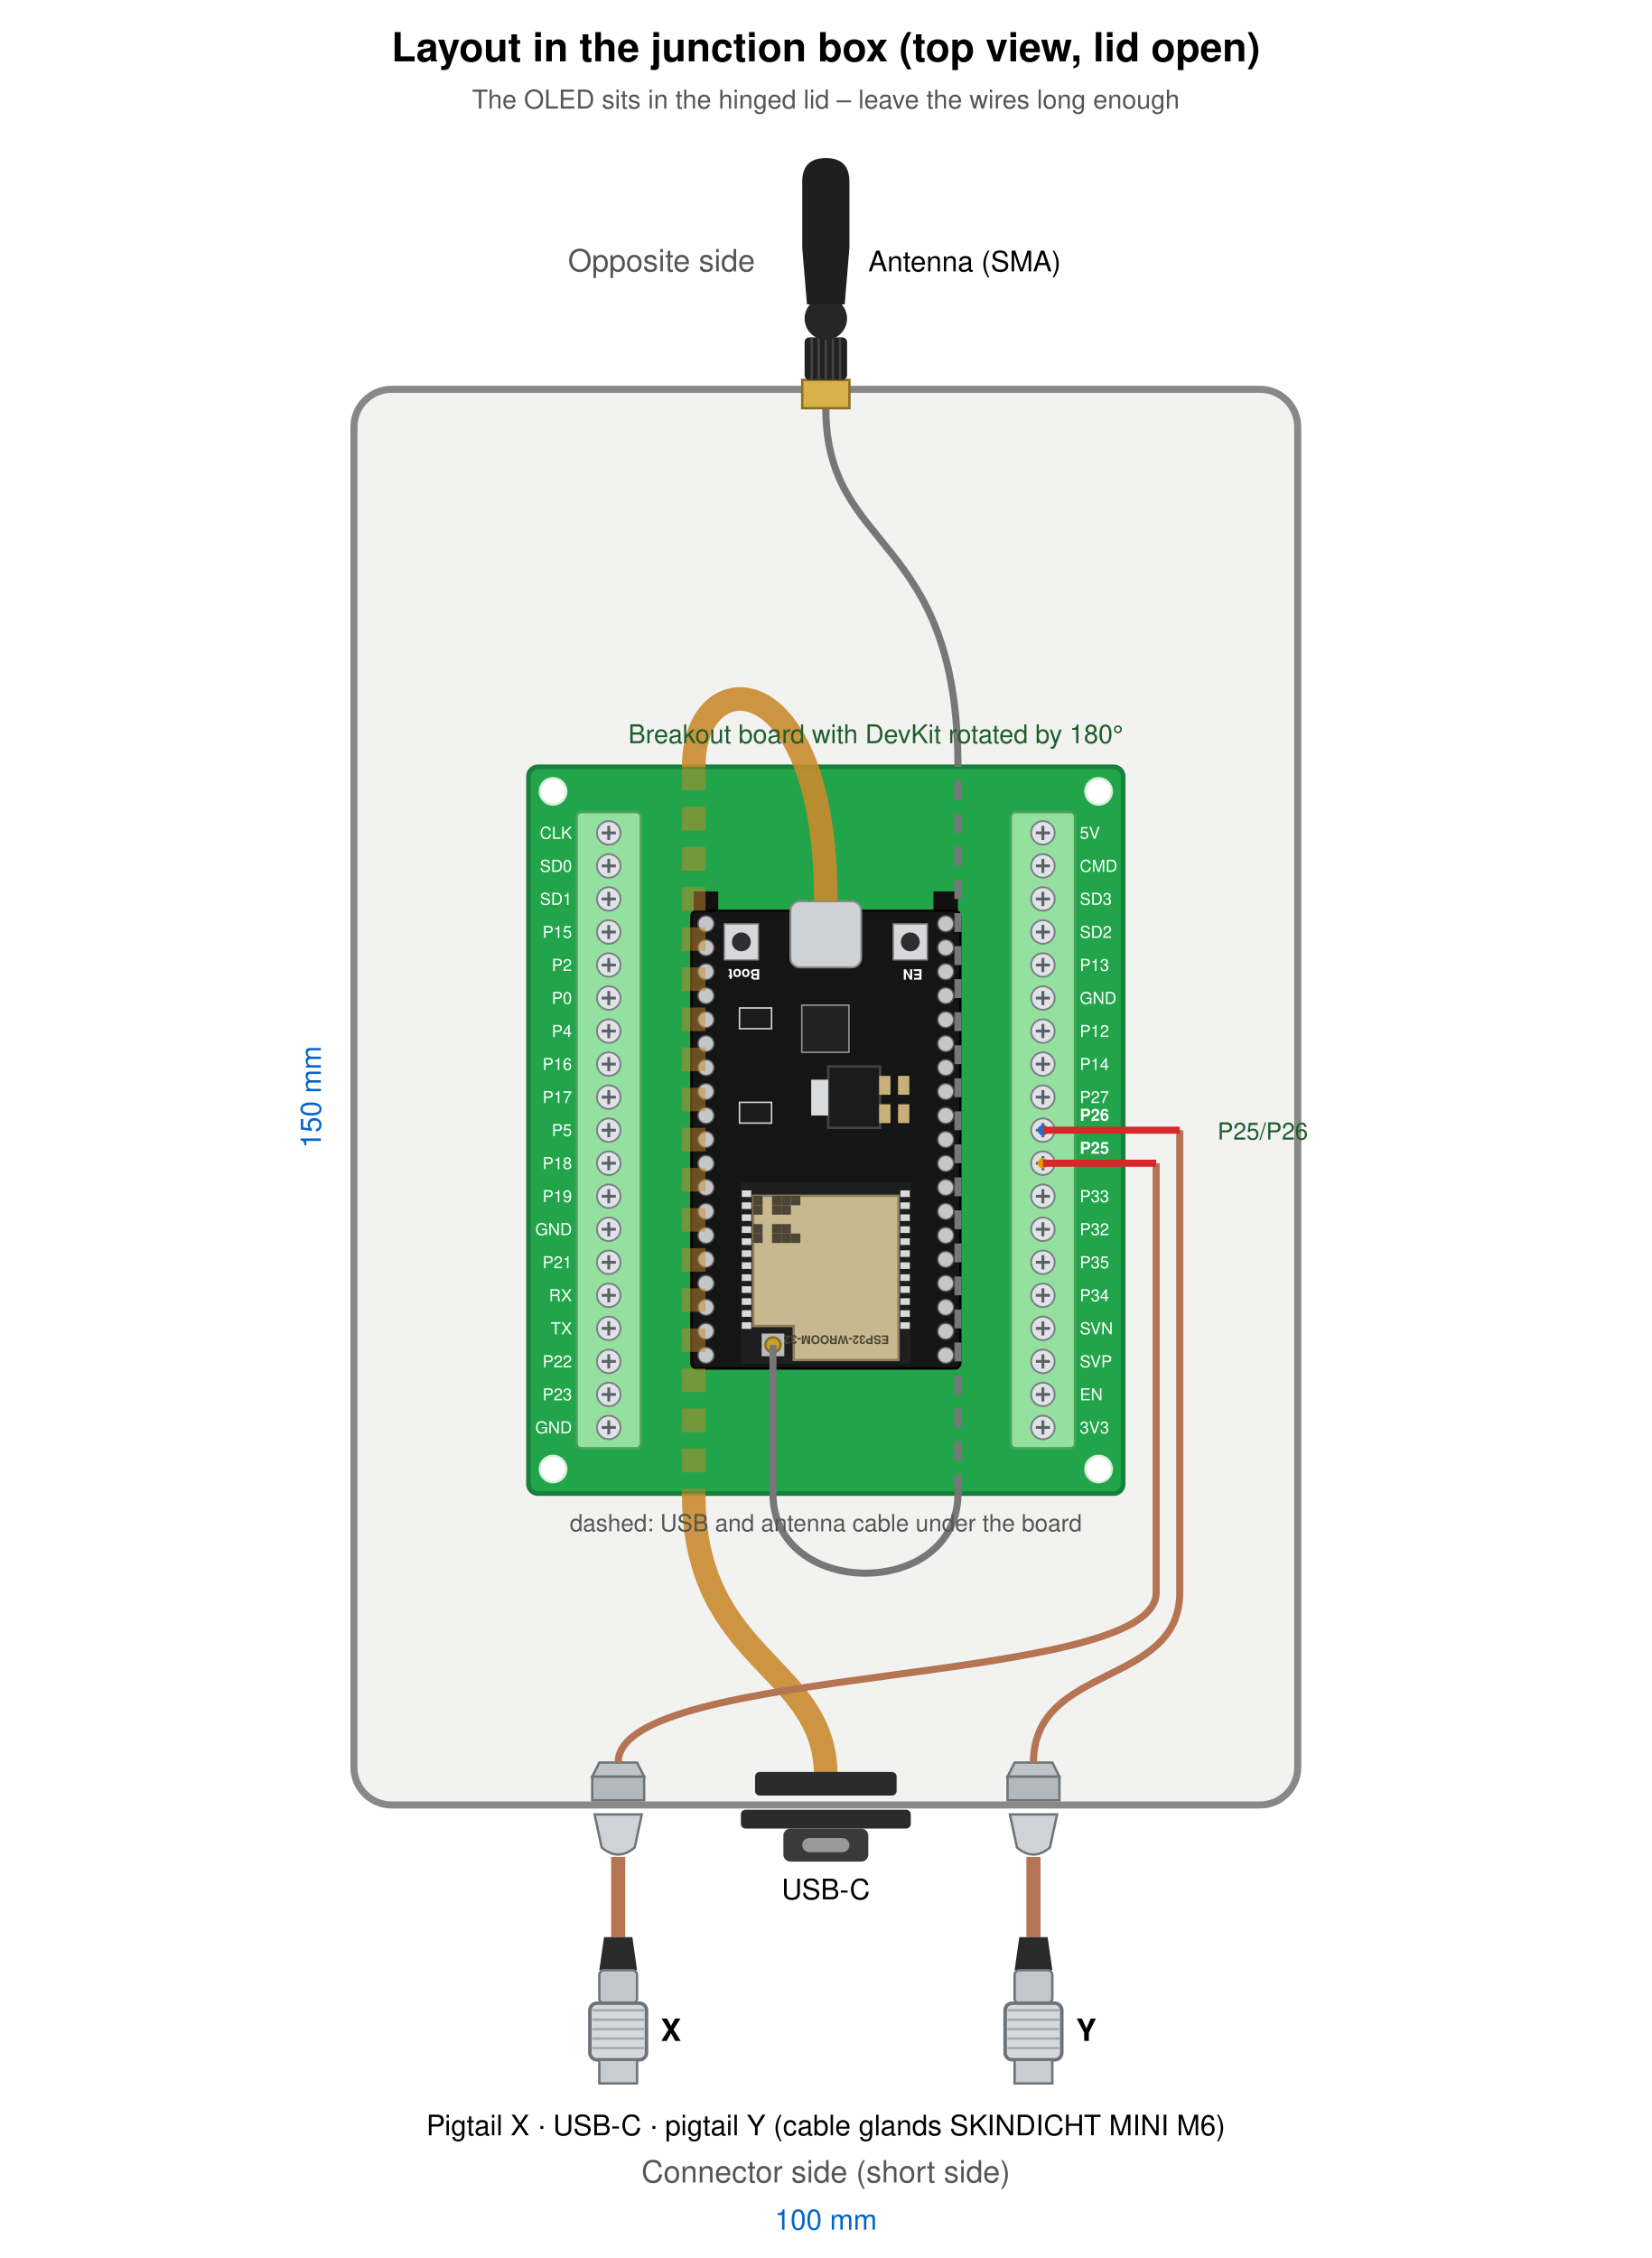
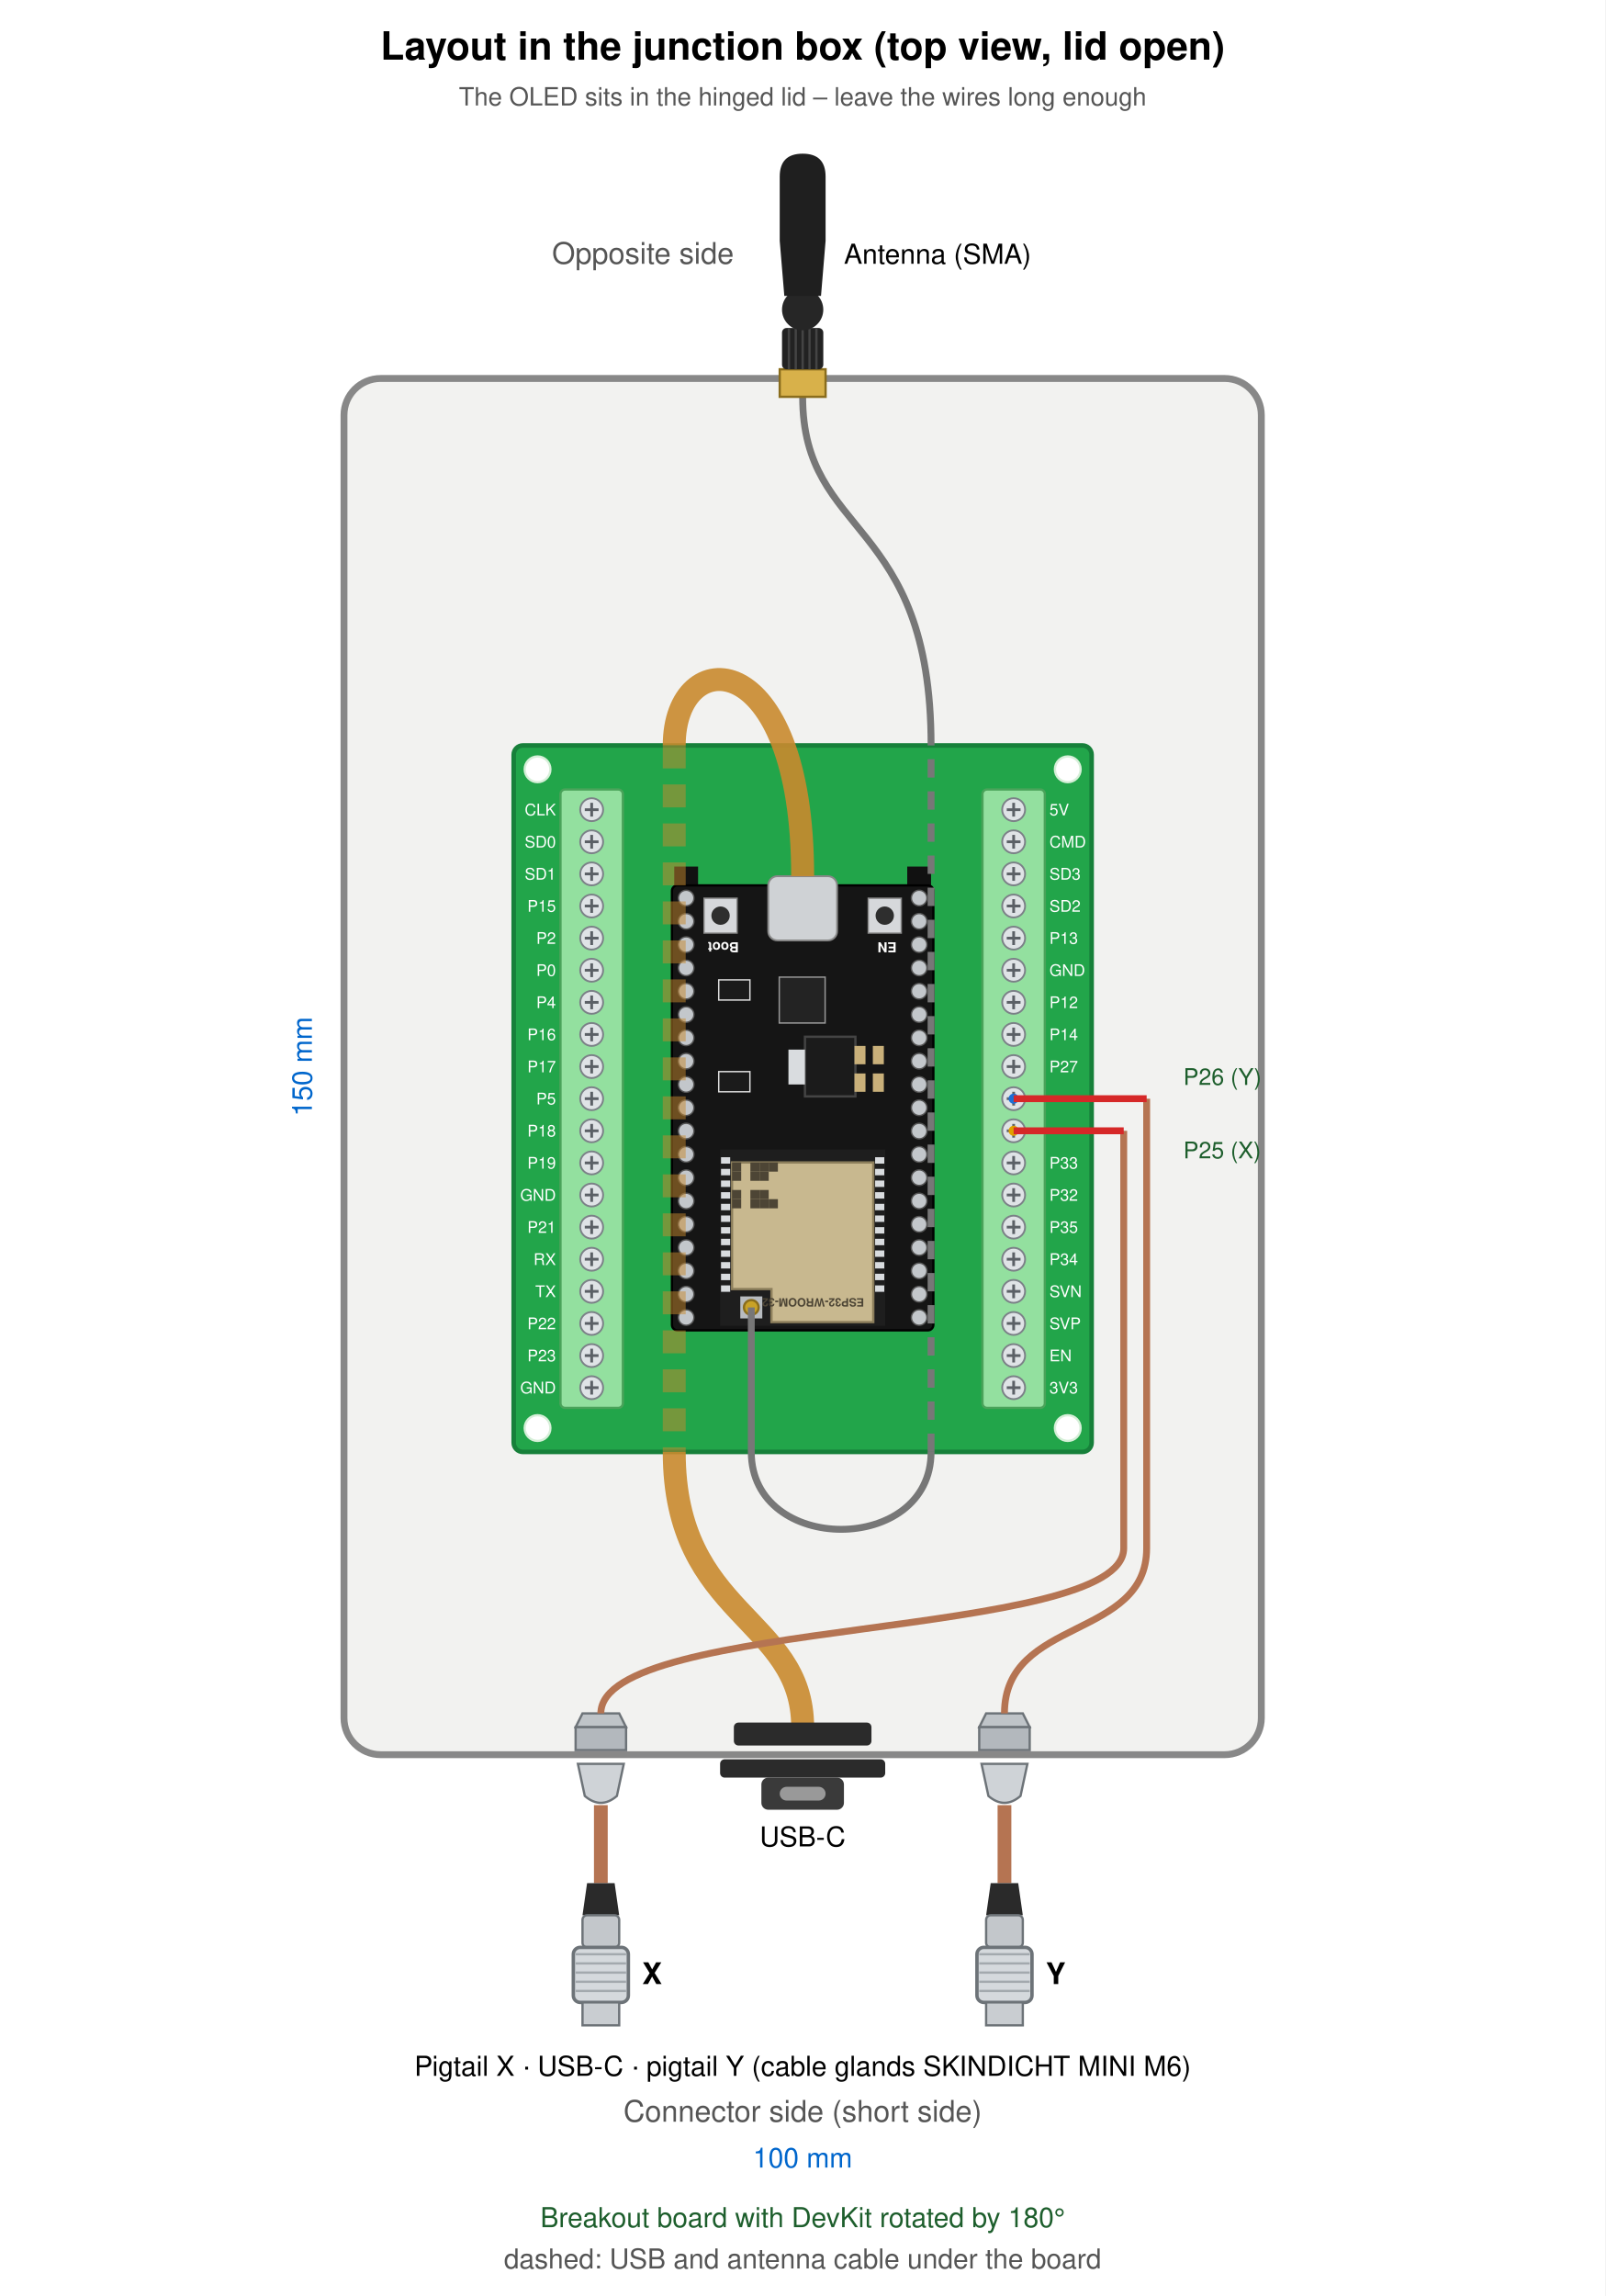
- <svg xmlns="http://www.w3.org/2000/svg" viewBox="0 0 700 957" font-family="Helvetica,Arial,sans-serif">
-   <rect x="0" y="0" width="700" height="957" fill="#fff" />
+ <svg xmlns="http://www.w3.org/2000/svg" viewBox="0 0 700 1001" font-family="Helvetica,Arial,sans-serif">
+   <rect x="0" y="0" width="700" height="1001" fill="#fff" />
  <text x="350.0" y="26" text-anchor="middle" font-size="17" font-weight="bold">Layout in the junction box (top view, lid open)</text>
  <rect x="150" y="165" width="400" height="600" rx="16" fill="#f2f2f0" stroke="#888" stroke-width="3" />
  <g transform="rotate(180 350.0 479.0)">
    <rect x="224.0" y="325" width="252" height="308" rx="4" fill="#22a54a" stroke="#17803a" stroke-width="2" />
    <circle cx="234.4" cy="335.4" r="5.6" fill="#fff" stroke="#d7efd9" />
    <circle cx="465.6" cy="335.4" r="5.6" fill="#fff" stroke="#d7efd9" />
    <circle cx="234.4" cy="622.6" r="5.6" fill="#fff" stroke="#d7efd9" />
    <circle cx="465.6" cy="622.6" r="5.6" fill="#fff" stroke="#d7efd9" />
    <rect x="244.4" y="344.2" width="27.2" height="269.6" rx="2" fill="#93e09f" stroke="#4aa35a" />
    <circle cx="258.0" cy="353.0" r="5.0" fill="#dfe3e6" stroke="#7b8187" stroke-width=".8" />
    <path d="M255.0,353.0 h6 M258.0,350.0 v6" stroke="#5b6066" stroke-width="1.2" />
    <circle cx="258.0" cy="367.0" r="5.0" fill="#dfe3e6" stroke="#7b8187" stroke-width=".8" />
    <path d="M255.0,367.0 h6 M258.0,364.0 v6" stroke="#5b6066" stroke-width="1.2" />
    <circle cx="258.0" cy="381.0" r="5.0" fill="#dfe3e6" stroke="#7b8187" stroke-width=".8" />
    <path d="M255.0,381.0 h6 M258.0,378.0 v6" stroke="#5b6066" stroke-width="1.2" />
    <circle cx="258.0" cy="395.0" r="5.0" fill="#dfe3e6" stroke="#7b8187" stroke-width=".8" />
    <path d="M255.0,395.0 h6 M258.0,392.0 v6" stroke="#5b6066" stroke-width="1.2" />
    <circle cx="258.0" cy="409.0" r="5.0" fill="#dfe3e6" stroke="#7b8187" stroke-width=".8" />
    <path d="M255.0,409.0 h6 M258.0,406.0 v6" stroke="#5b6066" stroke-width="1.2" />
    <circle cx="258.0" cy="423.0" r="5.0" fill="#dfe3e6" stroke="#7b8187" stroke-width=".8" />
    <path d="M255.0,423.0 h6 M258.0,420.0 v6" stroke="#5b6066" stroke-width="1.2" />
    <circle cx="258.0" cy="437.0" r="5.0" fill="#dfe3e6" stroke="#7b8187" stroke-width=".8" />
    <path d="M255.0,437.0 h6 M258.0,434.0 v6" stroke="#5b6066" stroke-width="1.2" />
    <circle cx="258.0" cy="451.0" r="5.0" fill="#dfe3e6" stroke="#7b8187" stroke-width=".8" />
    <path d="M255.0,451.0 h6 M258.0,448.0 v6" stroke="#5b6066" stroke-width="1.2" />
    <circle cx="258.0" cy="465.0" r="5.0" fill="#dfe3e6" stroke="#7b8187" stroke-width=".8" />
    <path d="M255.0,465.0 h6 M258.0,462.0 v6" stroke="#5b6066" stroke-width="1.2" />
    <circle cx="258.0" cy="465.0" r="2.2" fill="#e09f00" />
    <circle cx="258.0" cy="479.0" r="5.0" fill="#dfe3e6" stroke="#7b8187" stroke-width=".8" />
    <path d="M255.0,479.0 h6 M258.0,476.0 v6" stroke="#5b6066" stroke-width="1.2" />
    <circle cx="258.0" cy="479.0" r="2.2" fill="#1d6fd6" />
    <circle cx="258.0" cy="493.0" r="5.0" fill="#dfe3e6" stroke="#7b8187" stroke-width=".8" />
    <path d="M255.0,493.0 h6 M258.0,490.0 v6" stroke="#5b6066" stroke-width="1.2" />
    <circle cx="258.0" cy="507.0" r="5.0" fill="#dfe3e6" stroke="#7b8187" stroke-width=".8" />
    <path d="M255.0,507.0 h6 M258.0,504.0 v6" stroke="#5b6066" stroke-width="1.2" />
    <circle cx="258.0" cy="521.0" r="5.0" fill="#dfe3e6" stroke="#7b8187" stroke-width=".8" />
    <path d="M255.0,521.0 h6 M258.0,518.0 v6" stroke="#5b6066" stroke-width="1.2" />
    <circle cx="258.0" cy="535.0" r="5.0" fill="#dfe3e6" stroke="#7b8187" stroke-width=".8" />
    <path d="M255.0,535.0 h6 M258.0,532.0 v6" stroke="#5b6066" stroke-width="1.2" />
    <circle cx="258.0" cy="549.0" r="5.0" fill="#dfe3e6" stroke="#7b8187" stroke-width=".8" />
    <path d="M255.0,549.0 h6 M258.0,546.0 v6" stroke="#5b6066" stroke-width="1.2" />
    <circle cx="258.0" cy="563.0" r="5.0" fill="#dfe3e6" stroke="#7b8187" stroke-width=".8" />
    <path d="M255.0,563.0 h6 M258.0,560.0 v6" stroke="#5b6066" stroke-width="1.2" />
    <circle cx="258.0" cy="577.0" r="5.0" fill="#dfe3e6" stroke="#7b8187" stroke-width=".8" />
    <path d="M255.0,577.0 h6 M258.0,574.0 v6" stroke="#5b6066" stroke-width="1.2" />
    <circle cx="258.0" cy="591.0" r="5.0" fill="#dfe3e6" stroke="#7b8187" stroke-width=".8" />
    <path d="M255.0,591.0 h6 M258.0,588.0 v6" stroke="#5b6066" stroke-width="1.2" />
    <circle cx="258.0" cy="605.0" r="5.0" fill="#dfe3e6" stroke="#7b8187" stroke-width=".8" />
    <path d="M255.0,605.0 h6 M258.0,602.0 v6" stroke="#5b6066" stroke-width="1.2" />
    <rect x="428.4" y="344.2" width="27.2" height="269.6" rx="2" fill="#93e09f" stroke="#4aa35a" />
    <circle cx="442.0" cy="353.0" r="5.0" fill="#dfe3e6" stroke="#7b8187" stroke-width=".8" />
    <path d="M439.0,353.0 h6 M442.0,350.0 v6" stroke="#5b6066" stroke-width="1.2" />
    <circle cx="442.0" cy="367.0" r="5.0" fill="#dfe3e6" stroke="#7b8187" stroke-width=".8" />
    <path d="M439.0,367.0 h6 M442.0,364.0 v6" stroke="#5b6066" stroke-width="1.2" />
    <circle cx="442.0" cy="381.0" r="5.0" fill="#dfe3e6" stroke="#7b8187" stroke-width=".8" />
    <path d="M439.0,381.0 h6 M442.0,378.0 v6" stroke="#5b6066" stroke-width="1.2" />
    <circle cx="442.0" cy="395.0" r="5.0" fill="#dfe3e6" stroke="#7b8187" stroke-width=".8" />
    <path d="M439.0,395.0 h6 M442.0,392.0 v6" stroke="#5b6066" stroke-width="1.2" />
    <circle cx="442.0" cy="409.0" r="5.0" fill="#dfe3e6" stroke="#7b8187" stroke-width=".8" />
    <path d="M439.0,409.0 h6 M442.0,406.0 v6" stroke="#5b6066" stroke-width="1.2" />
    <circle cx="442.0" cy="423.0" r="5.0" fill="#dfe3e6" stroke="#7b8187" stroke-width=".8" />
    <path d="M439.0,423.0 h6 M442.0,420.0 v6" stroke="#5b6066" stroke-width="1.2" />
    <circle cx="442.0" cy="437.0" r="5.0" fill="#dfe3e6" stroke="#7b8187" stroke-width=".8" />
    <path d="M439.0,437.0 h6 M442.0,434.0 v6" stroke="#5b6066" stroke-width="1.2" />
    <circle cx="442.0" cy="451.0" r="5.0" fill="#dfe3e6" stroke="#7b8187" stroke-width=".8" />
    <path d="M439.0,451.0 h6 M442.0,448.0 v6" stroke="#5b6066" stroke-width="1.2" />
    <circle cx="442.0" cy="465.0" r="5.0" fill="#dfe3e6" stroke="#7b8187" stroke-width=".8" />
    <path d="M439.0,465.0 h6 M442.0,462.0 v6" stroke="#5b6066" stroke-width="1.2" />
    <circle cx="442.0" cy="479.0" r="5.0" fill="#dfe3e6" stroke="#7b8187" stroke-width=".8" />
    <path d="M439.0,479.0 h6 M442.0,476.0 v6" stroke="#5b6066" stroke-width="1.2" />
    <circle cx="442.0" cy="493.0" r="5.0" fill="#dfe3e6" stroke="#7b8187" stroke-width=".8" />
    <path d="M439.0,493.0 h6 M442.0,490.0 v6" stroke="#5b6066" stroke-width="1.2" />
    <circle cx="442.0" cy="507.0" r="5.0" fill="#dfe3e6" stroke="#7b8187" stroke-width=".8" />
    <path d="M439.0,507.0 h6 M442.0,504.0 v6" stroke="#5b6066" stroke-width="1.2" />
    <circle cx="442.0" cy="521.0" r="5.0" fill="#dfe3e6" stroke="#7b8187" stroke-width=".8" />
    <path d="M439.0,521.0 h6 M442.0,518.0 v6" stroke="#5b6066" stroke-width="1.2" />
    <circle cx="442.0" cy="535.0" r="5.0" fill="#dfe3e6" stroke="#7b8187" stroke-width=".8" />
    <path d="M439.0,535.0 h6 M442.0,532.0 v6" stroke="#5b6066" stroke-width="1.2" />
    <circle cx="442.0" cy="549.0" r="5.0" fill="#dfe3e6" stroke="#7b8187" stroke-width=".8" />
    <path d="M439.0,549.0 h6 M442.0,546.0 v6" stroke="#5b6066" stroke-width="1.2" />
    <circle cx="442.0" cy="563.0" r="5.0" fill="#dfe3e6" stroke="#7b8187" stroke-width=".8" />
    <path d="M439.0,563.0 h6 M442.0,560.0 v6" stroke="#5b6066" stroke-width="1.2" />
    <circle cx="442.0" cy="577.0" r="5.0" fill="#dfe3e6" stroke="#7b8187" stroke-width=".8" />
    <path d="M439.0,577.0 h6 M442.0,574.0 v6" stroke="#5b6066" stroke-width="1.2" />
    <circle cx="442.0" cy="591.0" r="5.0" fill="#dfe3e6" stroke="#7b8187" stroke-width=".8" />
    <path d="M439.0,591.0 h6 M442.0,588.0 v6" stroke="#5b6066" stroke-width="1.2" />
    <circle cx="442.0" cy="605.0" r="5.0" fill="#dfe3e6" stroke="#7b8187" stroke-width=".8" />
    <path d="M439.0,605.0 h6 M442.0,602.0 v6" stroke="#5b6066" stroke-width="1.2" />
    <rect x="294.0" y="377.8" width="10.4" height="202.4" fill="#111" />
    <rect x="395.6" y="377.8" width="10.4" height="202.4" fill="#111" />
    <rect x="293.0" y="378.0" width="114.0" height="194.0" rx="2.4" fill="#151515" stroke="#000" />
    <circle cx="299.2" cy="383.6" r="3.4" fill="#c3c7cb" stroke="#555" stroke-width=".6" />
    <circle cx="400.8" cy="383.6" r="3.4" fill="#c3c7cb" stroke="#555" stroke-width=".6" />
    <circle cx="299.2" cy="393.76" r="3.4" fill="#c3c7cb" stroke="#555" stroke-width=".6" />
    <circle cx="400.8" cy="393.76" r="3.4" fill="#c3c7cb" stroke="#555" stroke-width=".6" />
    <circle cx="299.2" cy="403.92" r="3.4" fill="#c3c7cb" stroke="#555" stroke-width=".6" />
    <circle cx="400.8" cy="403.92" r="3.4" fill="#c3c7cb" stroke="#555" stroke-width=".6" />
    <circle cx="299.2" cy="414.08" r="3.4" fill="#c3c7cb" stroke="#555" stroke-width=".6" />
    <circle cx="400.8" cy="414.08" r="3.4" fill="#c3c7cb" stroke="#555" stroke-width=".6" />
    <circle cx="299.2" cy="424.24" r="3.4" fill="#c3c7cb" stroke="#555" stroke-width=".6" />
    <circle cx="400.8" cy="424.24" r="3.4" fill="#c3c7cb" stroke="#555" stroke-width=".6" />
    <circle cx="299.2" cy="434.4" r="3.4" fill="#c3c7cb" stroke="#555" stroke-width=".6" />
    <circle cx="400.8" cy="434.4" r="3.4" fill="#c3c7cb" stroke="#555" stroke-width=".6" />
    <circle cx="299.2" cy="444.56" r="3.4" fill="#c3c7cb" stroke="#555" stroke-width=".6" />
    <circle cx="400.8" cy="444.56" r="3.4" fill="#c3c7cb" stroke="#555" stroke-width=".6" />
    <circle cx="299.2" cy="454.72" r="3.4" fill="#c3c7cb" stroke="#555" stroke-width=".6" />
    <circle cx="400.8" cy="454.72" r="3.4" fill="#c3c7cb" stroke="#555" stroke-width=".6" />
    <circle cx="299.2" cy="464.88" r="3.4" fill="#c3c7cb" stroke="#555" stroke-width=".6" />
    <circle cx="400.8" cy="464.88" r="3.4" fill="#c3c7cb" stroke="#555" stroke-width=".6" />
    <circle cx="299.2" cy="475.04" r="3.4" fill="#c3c7cb" stroke="#555" stroke-width=".6" />
    <circle cx="400.8" cy="475.04" r="3.4" fill="#c3c7cb" stroke="#555" stroke-width=".6" />
    <circle cx="299.2" cy="485.2" r="3.4" fill="#c3c7cb" stroke="#555" stroke-width=".6" />
    <circle cx="400.8" cy="485.2" r="3.4" fill="#c3c7cb" stroke="#555" stroke-width=".6" />
    <circle cx="299.2" cy="495.36" r="3.4" fill="#c3c7cb" stroke="#555" stroke-width=".6" />
    <circle cx="400.8" cy="495.36" r="3.4" fill="#c3c7cb" stroke="#555" stroke-width=".6" />
    <circle cx="299.2" cy="505.52" r="3.4" fill="#c3c7cb" stroke="#555" stroke-width=".6" />
    <circle cx="400.8" cy="505.52" r="3.4" fill="#c3c7cb" stroke="#555" stroke-width=".6" />
    <circle cx="299.2" cy="515.68" r="3.4" fill="#c3c7cb" stroke="#555" stroke-width=".6" />
    <circle cx="400.8" cy="515.68" r="3.4" fill="#c3c7cb" stroke="#555" stroke-width=".6" />
    <circle cx="299.2" cy="525.84" r="3.4" fill="#c3c7cb" stroke="#555" stroke-width=".6" />
    <circle cx="400.8" cy="525.84" r="3.4" fill="#c3c7cb" stroke="#555" stroke-width=".6" />
    <circle cx="299.2" cy="536.0" r="3.4" fill="#c3c7cb" stroke="#555" stroke-width=".6" />
    <circle cx="400.8" cy="536.0" r="3.4" fill="#c3c7cb" stroke="#555" stroke-width=".6" />
    <circle cx="299.2" cy="546.16" r="3.4" fill="#c3c7cb" stroke="#555" stroke-width=".6" />
    <circle cx="400.8" cy="546.16" r="3.4" fill="#c3c7cb" stroke="#555" stroke-width=".6" />
    <circle cx="299.2" cy="556.32" r="3.4" fill="#c3c7cb" stroke="#555" stroke-width=".6" />
    <circle cx="400.8" cy="556.32" r="3.4" fill="#c3c7cb" stroke="#555" stroke-width=".6" />
    <circle cx="299.2" cy="566.48" r="3.4" fill="#c3c7cb" stroke="#555" stroke-width=".6" />
    <circle cx="400.8" cy="566.48" r="3.4" fill="#c3c7cb" stroke="#555" stroke-width=".6" />
    <rect x="314.0" y="380.0" width="72.0" height="76.8" fill="#1e1e1e" />
    <rect x="314.4" y="394.8" width="4" height="2.8" fill="#d9dcdf" />
    <rect x="381.6" y="394.8" width="4" height="2.8" fill="#d9dcdf" />
    <rect x="314.4" y="399.88" width="4" height="2.8" fill="#d9dcdf" />
    <rect x="381.6" y="399.88" width="4" height="2.8" fill="#d9dcdf" />
    <rect x="314.4" y="404.96" width="4" height="2.8" fill="#d9dcdf" />
    <rect x="381.6" y="404.96" width="4" height="2.8" fill="#d9dcdf" />
    <rect x="314.4" y="410.04" width="4" height="2.8" fill="#d9dcdf" />
    <rect x="381.6" y="410.04" width="4" height="2.8" fill="#d9dcdf" />
    <rect x="314.4" y="415.12" width="4" height="2.8" fill="#d9dcdf" />
    <rect x="381.6" y="415.12" width="4" height="2.8" fill="#d9dcdf" />
    <rect x="314.4" y="420.2" width="4" height="2.8" fill="#d9dcdf" />
    <rect x="381.6" y="420.2" width="4" height="2.8" fill="#d9dcdf" />
    <rect x="314.4" y="425.28" width="4" height="2.8" fill="#d9dcdf" />
    <rect x="381.6" y="425.28" width="4" height="2.8" fill="#d9dcdf" />
    <rect x="314.4" y="430.36" width="4" height="2.8" fill="#d9dcdf" />
    <rect x="381.6" y="430.36" width="4" height="2.8" fill="#d9dcdf" />
    <rect x="314.4" y="435.44" width="4" height="2.8" fill="#d9dcdf" />
    <rect x="381.6" y="435.44" width="4" height="2.8" fill="#d9dcdf" />
    <rect x="314.4" y="440.52" width="4" height="2.8" fill="#d9dcdf" />
    <rect x="381.6" y="440.52" width="4" height="2.8" fill="#d9dcdf" />
    <rect x="314.4" y="445.6" width="4" height="2.8" fill="#d9dcdf" />
    <rect x="381.6" y="445.6" width="4" height="2.8" fill="#d9dcdf" />
    <rect x="314.4" y="450.68" width="4" height="2.8" fill="#d9dcdf" />
    <rect x="381.6" y="450.68" width="4" height="2.8" fill="#d9dcdf" />
    <path d="M319.2,381.6 L363.6,381.6 L363.6,396.0 L380.8,396.0 L380.8,451.2 L319.2,451.2 Z" fill="#c8b88f" stroke="#8d7f5c" />
    <text x="323.2" y="392.0" font-size="5.0" fill="#4d4535" font-weight="bold">ESP32-WROOM-32U</text>
    <rect x="360.8" y="431.2" width="4" height="4" fill="#4d4535" />
    <rect x="360.8" y="447.2" width="4" height="4" fill="#4d4535" />
    <rect x="364.8" y="431.2" width="4" height="4" fill="#4d4535" />
    <rect x="364.8" y="435.2" width="4" height="4" fill="#4d4535" />
    <rect x="364.8" y="443.2" width="4" height="4" fill="#4d4535" />
    <rect x="364.8" y="447.2" width="4" height="4" fill="#4d4535" />
    <rect x="368.8" y="431.2" width="4" height="4" fill="#4d4535" />
    <rect x="368.8" y="435.2" width="4" height="4" fill="#4d4535" />
    <rect x="368.8" y="443.2" width="4" height="4" fill="#4d4535" />
    <rect x="368.8" y="447.2" width="4" height="4" fill="#4d4535" />
    <rect x="376.8" y="431.2" width="4" height="4" fill="#4d4535" />
    <rect x="376.8" y="435.2" width="4" height="4" fill="#4d4535" />
    <rect x="376.8" y="443.2" width="4" height="4" fill="#4d4535" />
    <rect x="376.8" y="447.2" width="4" height="4" fill="#4d4535" />
    <rect x="367.6" y="383.2" width="9.6" height="9.6" fill="#b8bcc0" />
    <circle cx="372.4" cy="388.0" r="3.2" fill="#c9a227" stroke="#8a6d1d" />
    <rect x="327.0" y="480.0" width="22.0" height="26.0" fill="#1b1b1b" stroke="#444" />
    <rect x="349.0" y="485.2" width="7.2" height="15.2" fill="#d9dcdf" />
    <rect x="340.2" y="512.0" width="20" height="20" fill="#232323" stroke="#999" stroke-width=".6" />
    <rect x="373.0" y="482.0" width="13.6" height="8.8" fill="#1b1b1b" stroke="#ddd" stroke-width=".6" />
    <rect x="373.0" y="522.0" width="13.6" height="8.8" fill="#1b1b1b" stroke="#ddd" stroke-width=".6" />
    <rect x="314.6" y="482.0" width="4.8" height="8" fill="#c9b07a" />
    <rect x="322.6" y="482.0" width="4.8" height="8" fill="#c9b07a" />
    <rect x="314.6" y="494.0" width="4.8" height="8" fill="#c9b07a" />
    <rect x="322.6" y="494.0" width="4.8" height="8" fill="#c9b07a" />
    <rect x="307.0" y="551.2" width="14.4" height="15.2" fill="#d6d8db" stroke="#888" stroke-width=".6" />
    <circle cx="314.2" cy="558.8" r="4" fill="#2e2e2e" />
    <rect x="378.6" y="551.2" width="14.4" height="15.2" fill="#d6d8db" stroke="#888" stroke-width=".6" />
    <circle cx="385.8" cy="558.8" r="4" fill="#2e2e2e" />
    <text x="309.0" y="547.2" font-size="6.0" fill="#fff" font-weight="bold">EN</text>
    <text x="391.4" y="547.2" text-anchor="end" font-size="6.0" fill="#fff" font-weight="bold">Boot</text>
    <rect x="335.0" y="548.0" width="30.0" height="28" rx="4" fill="#cfd2d5" stroke="#888" stroke-width=".8" />
  </g>
  <text x="457.6" y="607.5" text-anchor="start" font-size="7" fill="#fff">3V3</text>
  <text x="457.6" y="593.5" text-anchor="start" font-size="7" fill="#fff">EN</text>
  <text x="457.6" y="579.5" text-anchor="start" font-size="7" fill="#fff">SVP</text>
  <text x="457.6" y="565.5" text-anchor="start" font-size="7" fill="#fff">SVN</text>
  <text x="457.6" y="551.5" text-anchor="start" font-size="7" fill="#fff">P34</text>
  <text x="457.6" y="537.5" text-anchor="start" font-size="7" fill="#fff">P35</text>
  <text x="457.6" y="523.5" text-anchor="start" font-size="7" fill="#fff">P32</text>
  <text x="457.6" y="509.5" text-anchor="start" font-size="7" fill="#fff">P33</text>
-   <text x="457.6" y="489.0" text-anchor="start" font-size="7" fill="#fff" font-weight="bold">P25</text>
-   <text x="457.6" y="475.0" text-anchor="start" font-size="7" fill="#fff" font-weight="bold">P26</text>
  <text x="457.6" y="467.5" text-anchor="start" font-size="7" fill="#fff">P27</text>
  <text x="457.6" y="453.5" text-anchor="start" font-size="7" fill="#fff">P14</text>
  <text x="457.6" y="439.5" text-anchor="start" font-size="7" fill="#fff">P12</text>
  <text x="457.6" y="425.5" text-anchor="start" font-size="7" fill="#fff">GND</text>
  <text x="457.6" y="411.5" text-anchor="start" font-size="7" fill="#fff">P13</text>
  <text x="457.6" y="397.5" text-anchor="start" font-size="7" fill="#fff">SD2</text>
  <text x="457.6" y="383.5" text-anchor="start" font-size="7" fill="#fff">SD3</text>
  <text x="457.6" y="369.5" text-anchor="start" font-size="7" fill="#fff">CMD</text>
  <text x="457.6" y="355.5" text-anchor="start" font-size="7" fill="#fff">5V</text>
  <text x="242.4" y="607.5" text-anchor="end" font-size="7" fill="#fff">GND</text>
  <text x="242.4" y="593.5" text-anchor="end" font-size="7" fill="#fff">P23</text>
  <text x="242.4" y="579.5" text-anchor="end" font-size="7" fill="#fff">P22</text>
  <text x="242.4" y="565.5" text-anchor="end" font-size="7" fill="#fff">TX</text>
  <text x="242.4" y="551.5" text-anchor="end" font-size="7" fill="#fff">RX</text>
  <text x="242.4" y="537.5" text-anchor="end" font-size="7" fill="#fff">P21</text>
  <text x="242.4" y="523.5" text-anchor="end" font-size="7" fill="#fff">GND</text>
  <text x="242.4" y="509.5" text-anchor="end" font-size="7" fill="#fff">P19</text>
  <text x="242.4" y="495.5" text-anchor="end" font-size="7" fill="#fff">P18</text>
  <text x="242.4" y="481.5" text-anchor="end" font-size="7" fill="#fff">P5</text>
  <text x="242.4" y="467.5" text-anchor="end" font-size="7" fill="#fff">P17</text>
  <text x="242.4" y="453.5" text-anchor="end" font-size="7" fill="#fff">P16</text>
  <text x="242.4" y="439.5" text-anchor="end" font-size="7" fill="#fff">P4</text>
  <text x="242.4" y="425.5" text-anchor="end" font-size="7" fill="#fff">P0</text>
  <text x="242.4" y="411.5" text-anchor="end" font-size="7" fill="#fff">P2</text>
  <text x="242.4" y="397.5" text-anchor="end" font-size="7" fill="#fff">P15</text>
  <text x="242.4" y="383.5" text-anchor="end" font-size="7" fill="#fff">SD1</text>
  <text x="242.4" y="369.5" text-anchor="end" font-size="7" fill="#fff">SD0</text>
  <text x="242.4" y="355.5" text-anchor="end" font-size="7" fill="#fff">CLK</text>
  <path d="M350.0,382.0 C350.0,280 294.0,280 294.0,325" fill="none" stroke="#c98a2e" stroke-width="10" stroke-opacity=".9" />
  <line x1="294.0" y1="325" x2="294.0" y2="633" stroke="#c98a2e" stroke-width="10" stroke-dasharray="10 7" stroke-opacity=".5" />
  <path d="M294.0,633 C294.0,705 350,705 350,753" fill="none" stroke="#c98a2e" stroke-width="10" stroke-opacity=".9" />
  <path d="M327.6,570.0 L327.6,633 C327.6,678 406.0,678 406.0,633" fill="none" stroke="#777" stroke-width="3" />
  <line x1="406.0" y1="633" x2="406.0" y2="325" stroke="#777" stroke-width="3" stroke-dasharray="8 6" />
  <path d="M406.0,325 C406.0,225 350,235 350,173" fill="none" stroke="#777" stroke-width="3" />
-   <text x="476.0" y="315" text-anchor="end" font-size="11" fill="#1d5e2c">Breakout board with DevKit rotated by 180°</text>
-   <text x="350.0" y="649" text-anchor="middle" font-size="10" fill="#555">dashed: USB and antenna cable under the board</text>
  <path d="M340,161 h20 v12 h-20 Z" fill="#d8b14a" stroke="#8a6d1d" />
  <rect x="341" y="143" width="18" height="18" rx="2" fill="#222" />
  <line x1="344" y1="143" x2="344" y2="161" stroke="#444" />
  <line x1="347" y1="143" x2="347" y2="161" stroke="#444" />
  <line x1="350" y1="143" x2="350" y2="161" stroke="#444" />
  <line x1="353" y1="143" x2="353" y2="161" stroke="#444" />
  <line x1="356" y1="143" x2="356" y2="161" stroke="#444" />
  <circle cx="350" cy="135" r="9" fill="#262626" />
  <path d="M342,129 L340,105 L340,77 Q340,67 350,67 Q360,67 360,77 L360,105 L358,129 Z" fill="#1f1f1f" />
  <text x="368" y="115" font-size="12">Antenna (SMA)</text>
  <text x="320.0" y="115" text-anchor="end" font-size="13" fill="#555">Opposite side</text>
  <rect x="320" y="751" width="60" height="10" rx="2" fill="#2b2b2b" />
  <rect x="314" y="767" width="72" height="8" rx="2" fill="#2b2b2b" />
  <rect x="332" y="775" width="36" height="14" rx="3" fill="#3a3a3a" />
  <rect x="340" y="779" width="20" height="6" rx="3" fill="#999" />
  <text x="350" y="805" text-anchor="middle" font-size="12">USB-C</text>
  <path d="M252,769 L255,783 Q262,789 269,783 L272,769 Z" fill="#cfd3d7" stroke="#6d7378" />
  <path d="M251,753 h22 l-3,-6 h-16 Z" fill="#bfc4c8" stroke="#6d7378" />
  <rect x="251" y="753" width="22" height="10" fill="#b3b8bd" stroke="#6d7378" />
  <line x1="262" y1="787" x2="262" y2="821" stroke="#b57452" stroke-width="6" />
  <path d="M256,821 L254,835 L270,835 L268,821 Z" fill="#2a2a2a" />
  <rect x="254" y="835" width="16" height="14" rx="2" fill="#c3c7cb" stroke="#6d7378" />
  <rect x="250" y="849" width="24" height="24" rx="3" fill="#d5d9dd" stroke="#6d7378" stroke-width="1.5" />
  <line x1="251" y1="852" x2="273" y2="852" stroke="#a3a9ae" />
  <line x1="251" y1="856" x2="273" y2="856" stroke="#a3a9ae" />
  <line x1="251" y1="860" x2="273" y2="860" stroke="#a3a9ae" />
  <line x1="251" y1="864" x2="273" y2="864" stroke="#a3a9ae" />
  <line x1="251" y1="868" x2="273" y2="868" stroke="#a3a9ae" />
  <rect x="254" y="873" width="16" height="10" fill="#c9cdd1" stroke="#6d7378" />
  <text x="280" y="865" font-size="13" font-weight="bold">X</text>
  <path d="M262,747 C262,705 490.0,715 490.0,675 L490.0,493.0" fill="none" stroke="#b57452" stroke-width="3" />
  <line x1="490.0" y1="493.0" x2="442.0" y2="493.0" stroke="#d62828" stroke-width="3" />
  <path d="M428,769 L431,783 Q438,789 445,783 L448,769 Z" fill="#cfd3d7" stroke="#6d7378" />
  <path d="M427,753 h22 l-3,-6 h-16 Z" fill="#bfc4c8" stroke="#6d7378" />
  <rect x="427" y="753" width="22" height="10" fill="#b3b8bd" stroke="#6d7378" />
  <line x1="438" y1="787" x2="438" y2="821" stroke="#b57452" stroke-width="6" />
  <path d="M432,821 L430,835 L446,835 L444,821 Z" fill="#2a2a2a" />
  <rect x="430" y="835" width="16" height="14" rx="2" fill="#c3c7cb" stroke="#6d7378" />
  <rect x="426" y="849" width="24" height="24" rx="3" fill="#d5d9dd" stroke="#6d7378" stroke-width="1.5" />
  <line x1="427" y1="852" x2="449" y2="852" stroke="#a3a9ae" />
  <line x1="427" y1="856" x2="449" y2="856" stroke="#a3a9ae" />
  <line x1="427" y1="860" x2="449" y2="860" stroke="#a3a9ae" />
  <line x1="427" y1="864" x2="449" y2="864" stroke="#a3a9ae" />
  <line x1="427" y1="868" x2="449" y2="868" stroke="#a3a9ae" />
  <rect x="430" y="873" width="16" height="10" fill="#c9cdd1" stroke="#6d7378" />
  <text x="456" y="865" font-size="13" font-weight="bold">Y</text>
  <path d="M438,747 C438,705 500.0,715 500.0,675 L500.0,479.0" fill="none" stroke="#b57452" stroke-width="3" />
  <line x1="500.0" y1="479.0" x2="442.0" y2="479.0" stroke="#d62828" stroke-width="3" />
-   <text x="516.0" y="483.0" font-size="10" fill="#1d5e2c">P25/P26</text>
+   <text x="516.0" y="473.0" font-size="10" fill="#1d5e2c">P26 (Y)</text>
+   <text x="516.0" y="505.0" font-size="10" fill="#1d5e2c">P25 (X)</text>
  <text x="350.0" y="905" text-anchor="middle" font-size="12">Pigtail X · USB-C · pigtail Y (cable glands SKINDICHT MINI M6)</text>
  <text x="350.0" y="925" text-anchor="middle" font-size="13" fill="#555">Connector side (short side)</text>
  <text x="350.0" y="46" text-anchor="middle" font-size="11" fill="#555">The OLED sits in the hinged lid – leave the wires long enough</text>
  <text x="136" y="465.0" text-anchor="middle" font-size="12" fill="#06c" transform="rotate(-90 136 465.0)">150 mm</text>
  <text x="350.0" y="945" text-anchor="middle" font-size="12" fill="#06c">100 mm</text>
+   <text x="350.0" y="971" text-anchor="middle" font-size="12" fill="#1d5e2c">Breakout board with DevKit rotated by 180°</text>
+   <text x="350.0" y="989" text-anchor="middle" font-size="12" fill="#555">dashed: USB and antenna cable under the board</text>
</svg>
